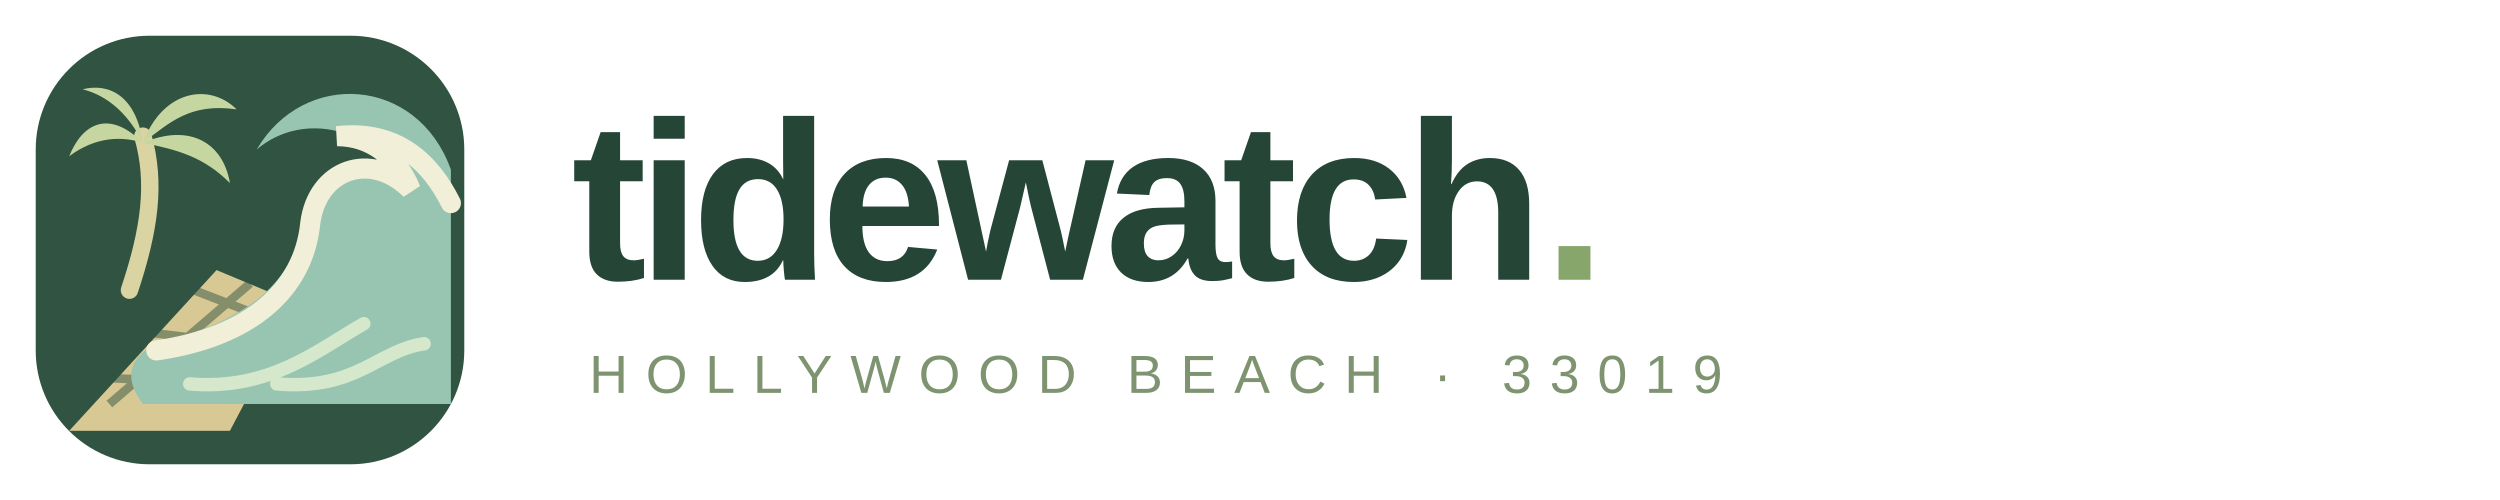
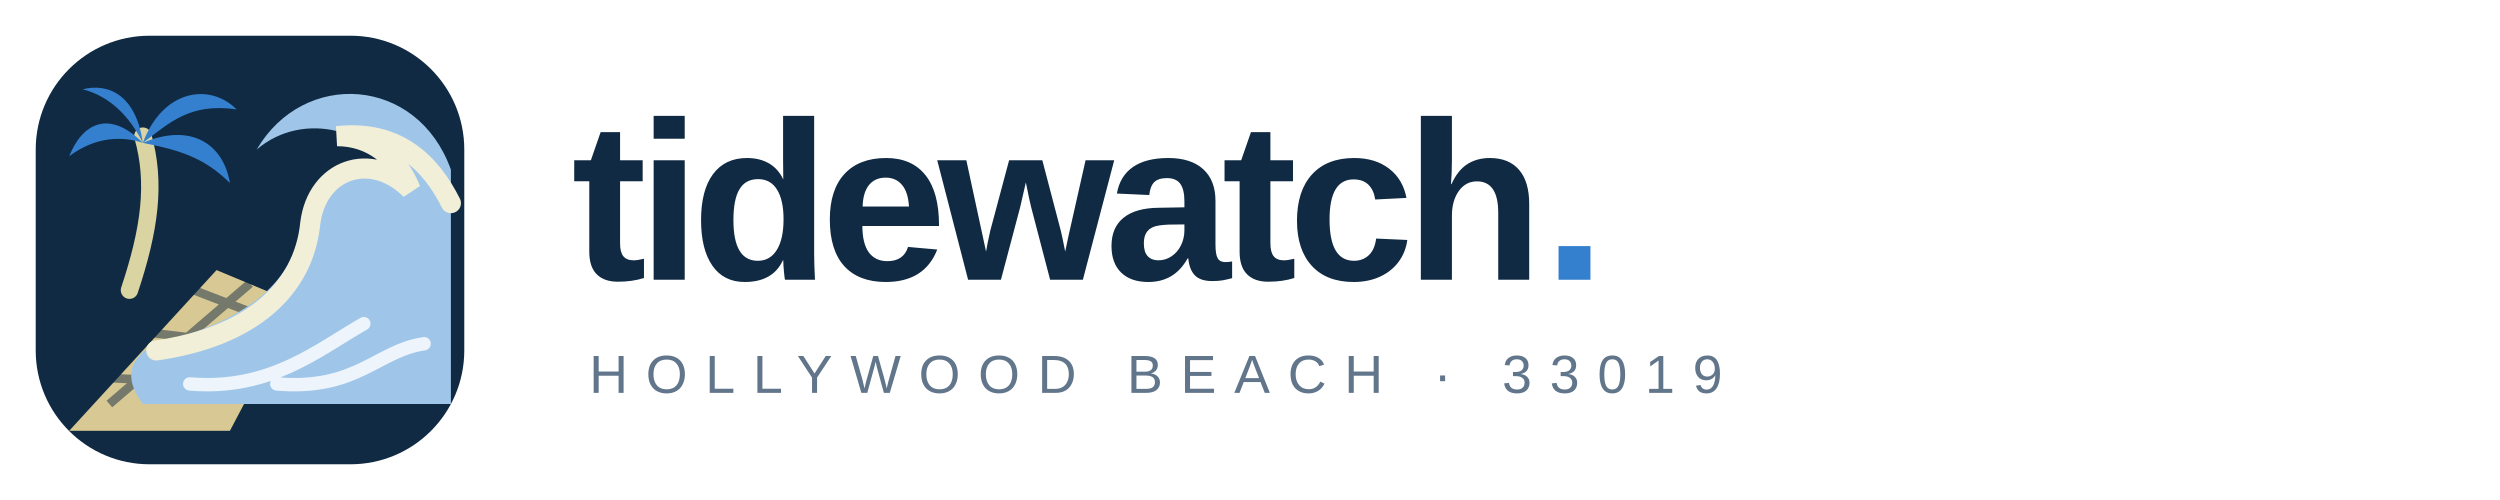
<svg xmlns="http://www.w3.org/2000/svg" viewBox="0 0 420 84" role="img" aria-label="Tidewatch Hollywood Beach">
  <svg x="6" y="6" width="72" height="72" viewBox="0 0 64 64">
-     <rect width="64" height="64" rx="17" fill="#315341" />
+     <rect width="64" height="64" rx="17" fill="#102a43" />
    <path d="M5 59 27 35l12 5-10 19Z" fill="#d8c994" />
-     <path d="m11 55 21-18M8 51l23 1M14 44l17 2M21 37l13 5" fill="none" stroke="#315341" stroke-width="1.3" opacity=".5" />
-     <path d="M18 46c12-3 19-8 21-15 2-8 8-12 15-9-3-8-14-11-21-5 7-12 24-11 29 3v35H16c-3-4-2-7 2-9Z" fill="#97c5b1" />
+     <path d="m11 55 21-18M8 51l23 1M14 44l17 2M21 37l13 5" fill="none" stroke="#102a43" stroke-width="1.3" opacity=".5" />
+     <path d="M18 46c12-3 19-8 21-15 2-8 8-12 15-9-3-8-14-11-21-5 7-12 24-11 29 3v35H16c-3-4-2-7 2-9Z" fill="#9fc6e8" />
    <path d="M18 47c14-2 22-9 23-19 1-8 9-11 15-5-2-5-6-8-11-8 9-1 14 4 17 10" fill="none" stroke="#f2efd9" stroke-width="3" stroke-linecap="round" />
-     <path d="M23 52c12 1 19-5 26-9m-13 9c12 1 15-5 22-6" fill="none" stroke="#d6e8cc" stroke-width="2" stroke-linecap="round" />
+     <path d="M23 52c12 1 19-5 26-9m-13 9c12 1 15-5 22-6" fill="none" stroke="#edf4fb" stroke-width="2" stroke-linecap="round" />
    <path d="M14 38c3-9 4-16 2-23" fill="none" stroke="#d9d4a1" stroke-width="2.6" stroke-linecap="round" />
-     <path d="M16 16C11 11 7 13 5 18c4-3 8-3 11-2Zm0 0c-1-7-5-9-9-8 4 1 7 4 9 8Zm0 0c3-8 10-9 14-5-7-1-10 2-14 5Zm0 0c7-3 12 0 13 6-4-4-8-5-13-6Z" fill="#c5d6a1" />
+     <path d="M16 16C11 11 7 13 5 18c4-3 8-3 11-2Zm0 0c-1-7-5-9-9-8 4 1 7 4 9 8Zm0 0c3-8 10-9 14-5-7-1-10 2-14 5Zm0 0c7-3 12 0 13 6-4-4-8-5-13-6Z" fill="#3480cf" />
  </svg>
-   <text x="96" y="47" fill="#254537" font-family="Manrope, Arial, sans-serif" font-weight="750" font-size="38" letter-spacing="-1.5">tidewatch<tspan fill="#87a66b">.</tspan>
+   <text x="96" y="47" fill="#102a43" font-family="Manrope, Arial, sans-serif" font-weight="750" font-size="38" letter-spacing="-1.5">tidewatch<tspan fill="#3480cf">.</tspan>
  </text>
-   <text x="99" y="66" fill="#7e9470" font-family="Arial, sans-serif" font-size="9" letter-spacing="3">HOLLYWOOD BEACH · 33019</text>
+   <text x="99" y="66" fill="#61758b" font-family="Arial, sans-serif" font-size="9" letter-spacing="3">HOLLYWOOD BEACH · 33019</text>
</svg>
